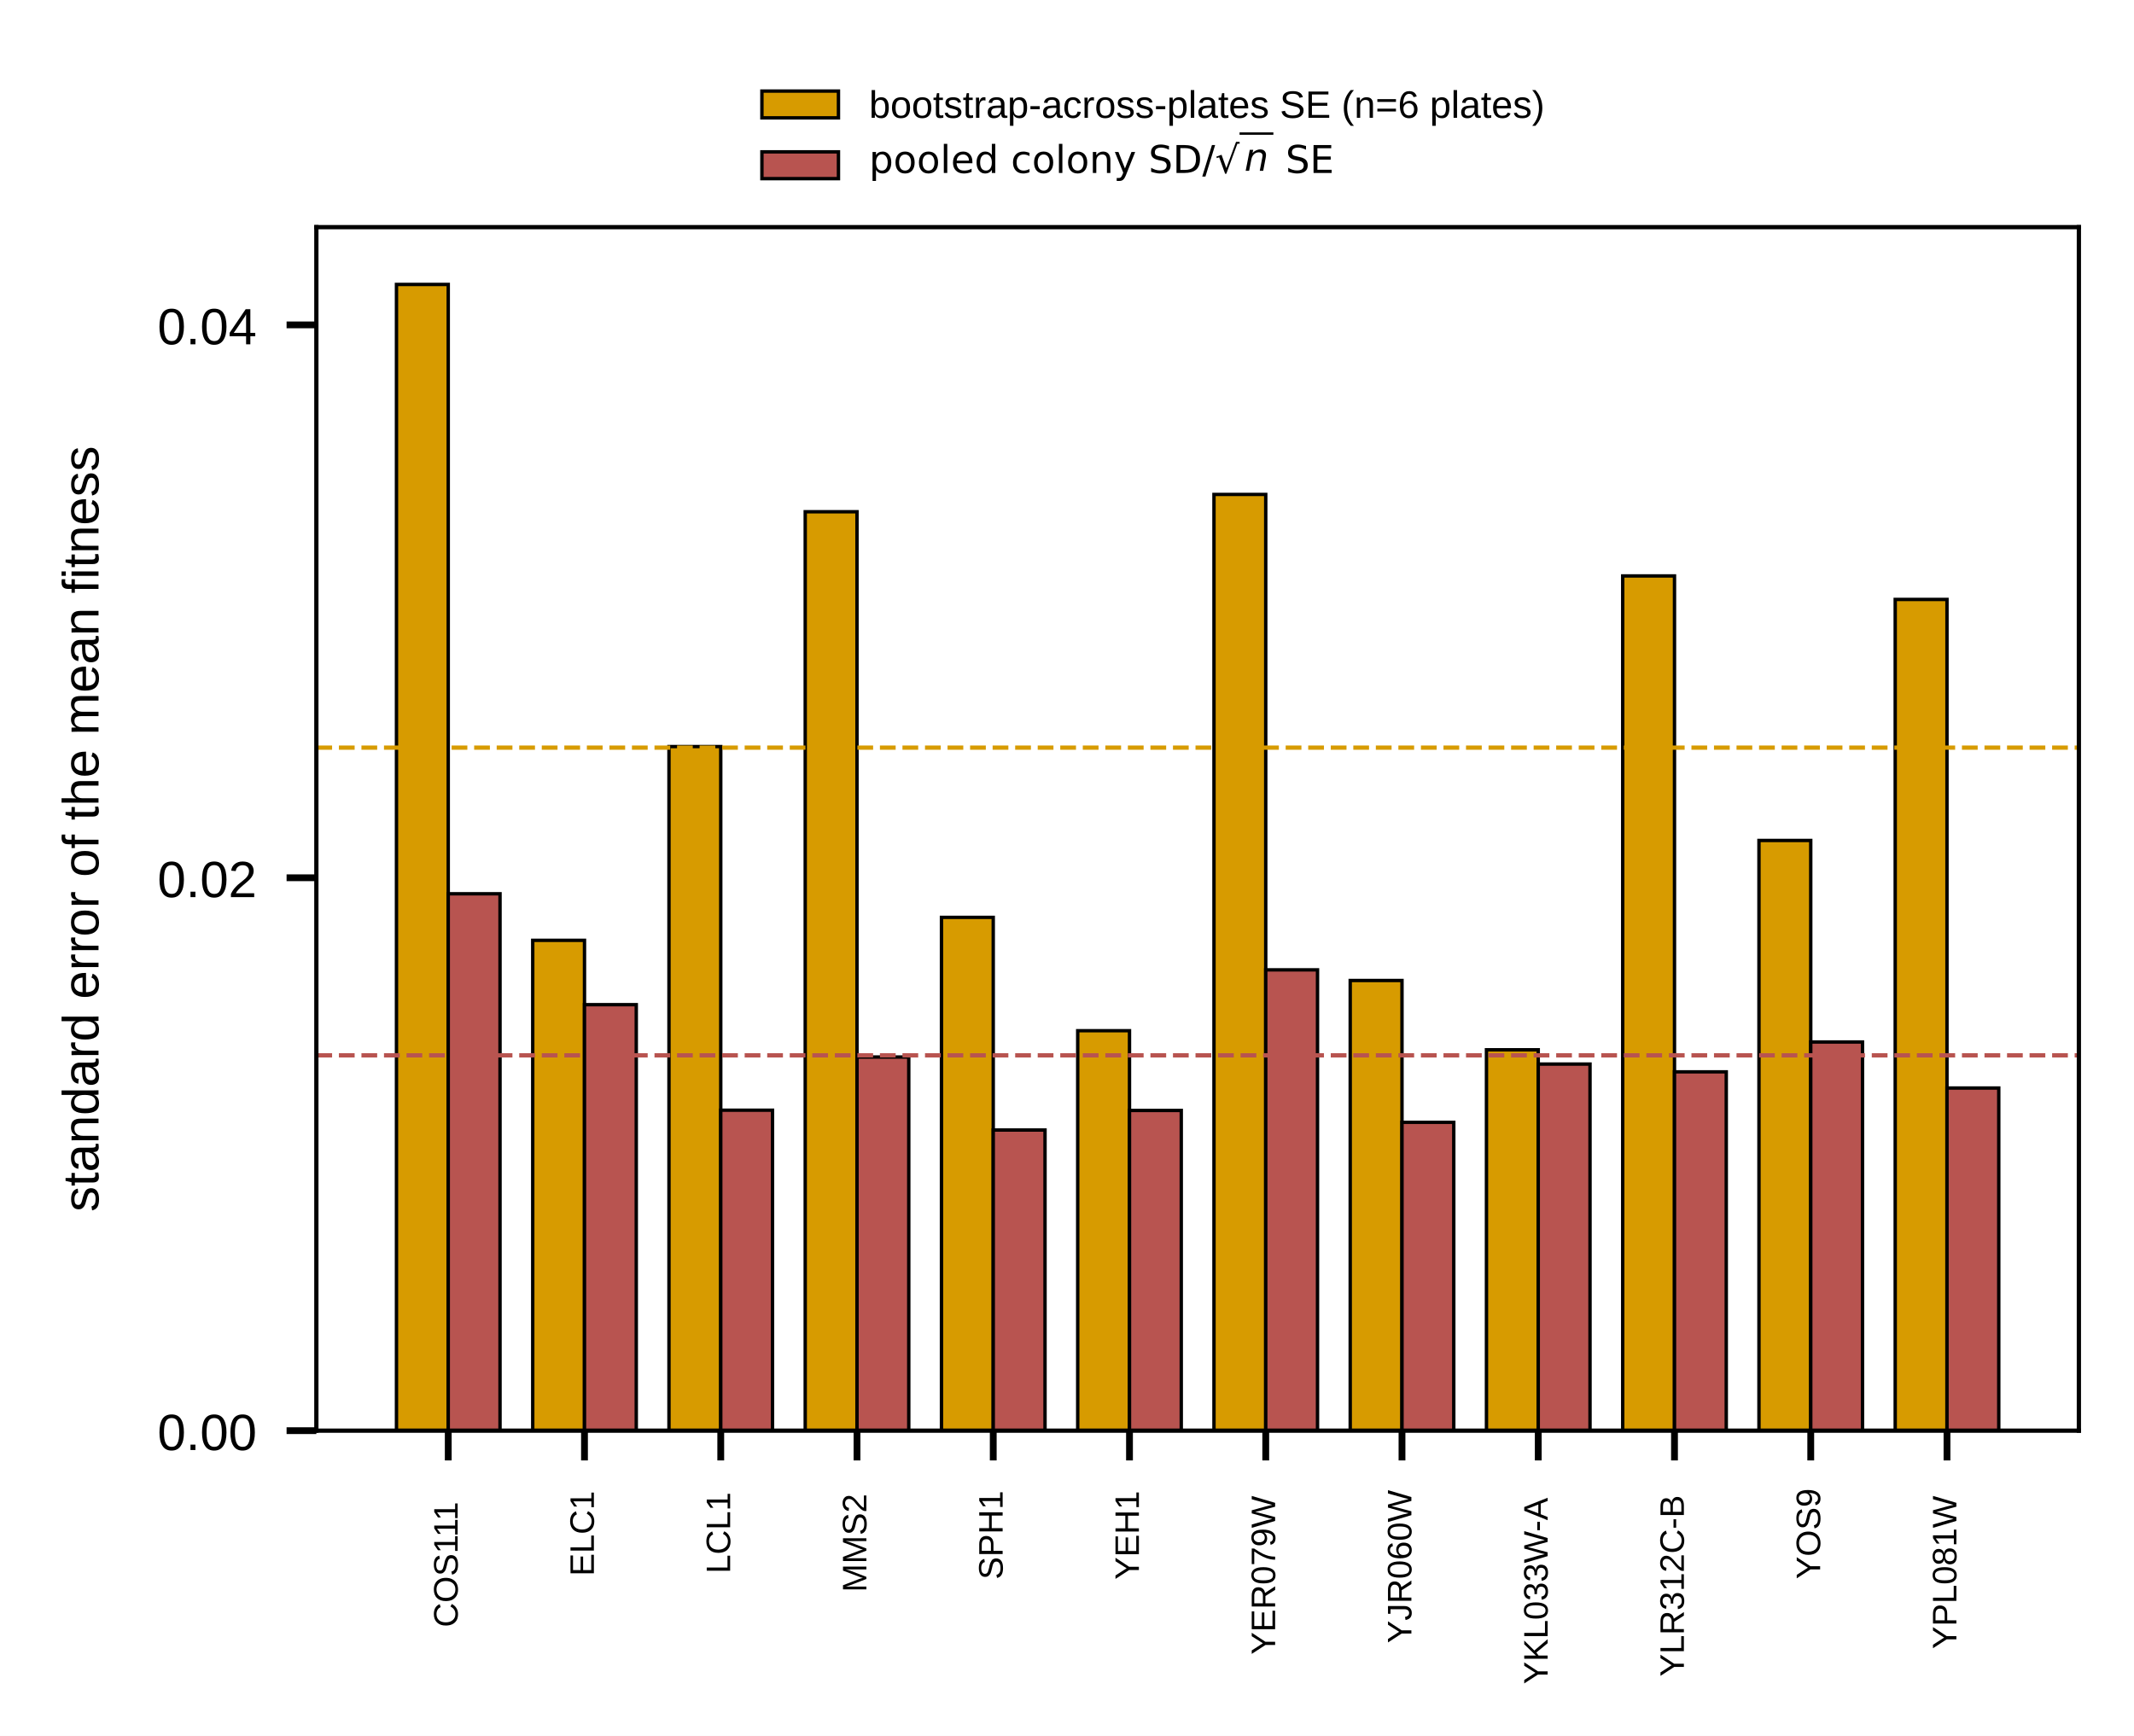
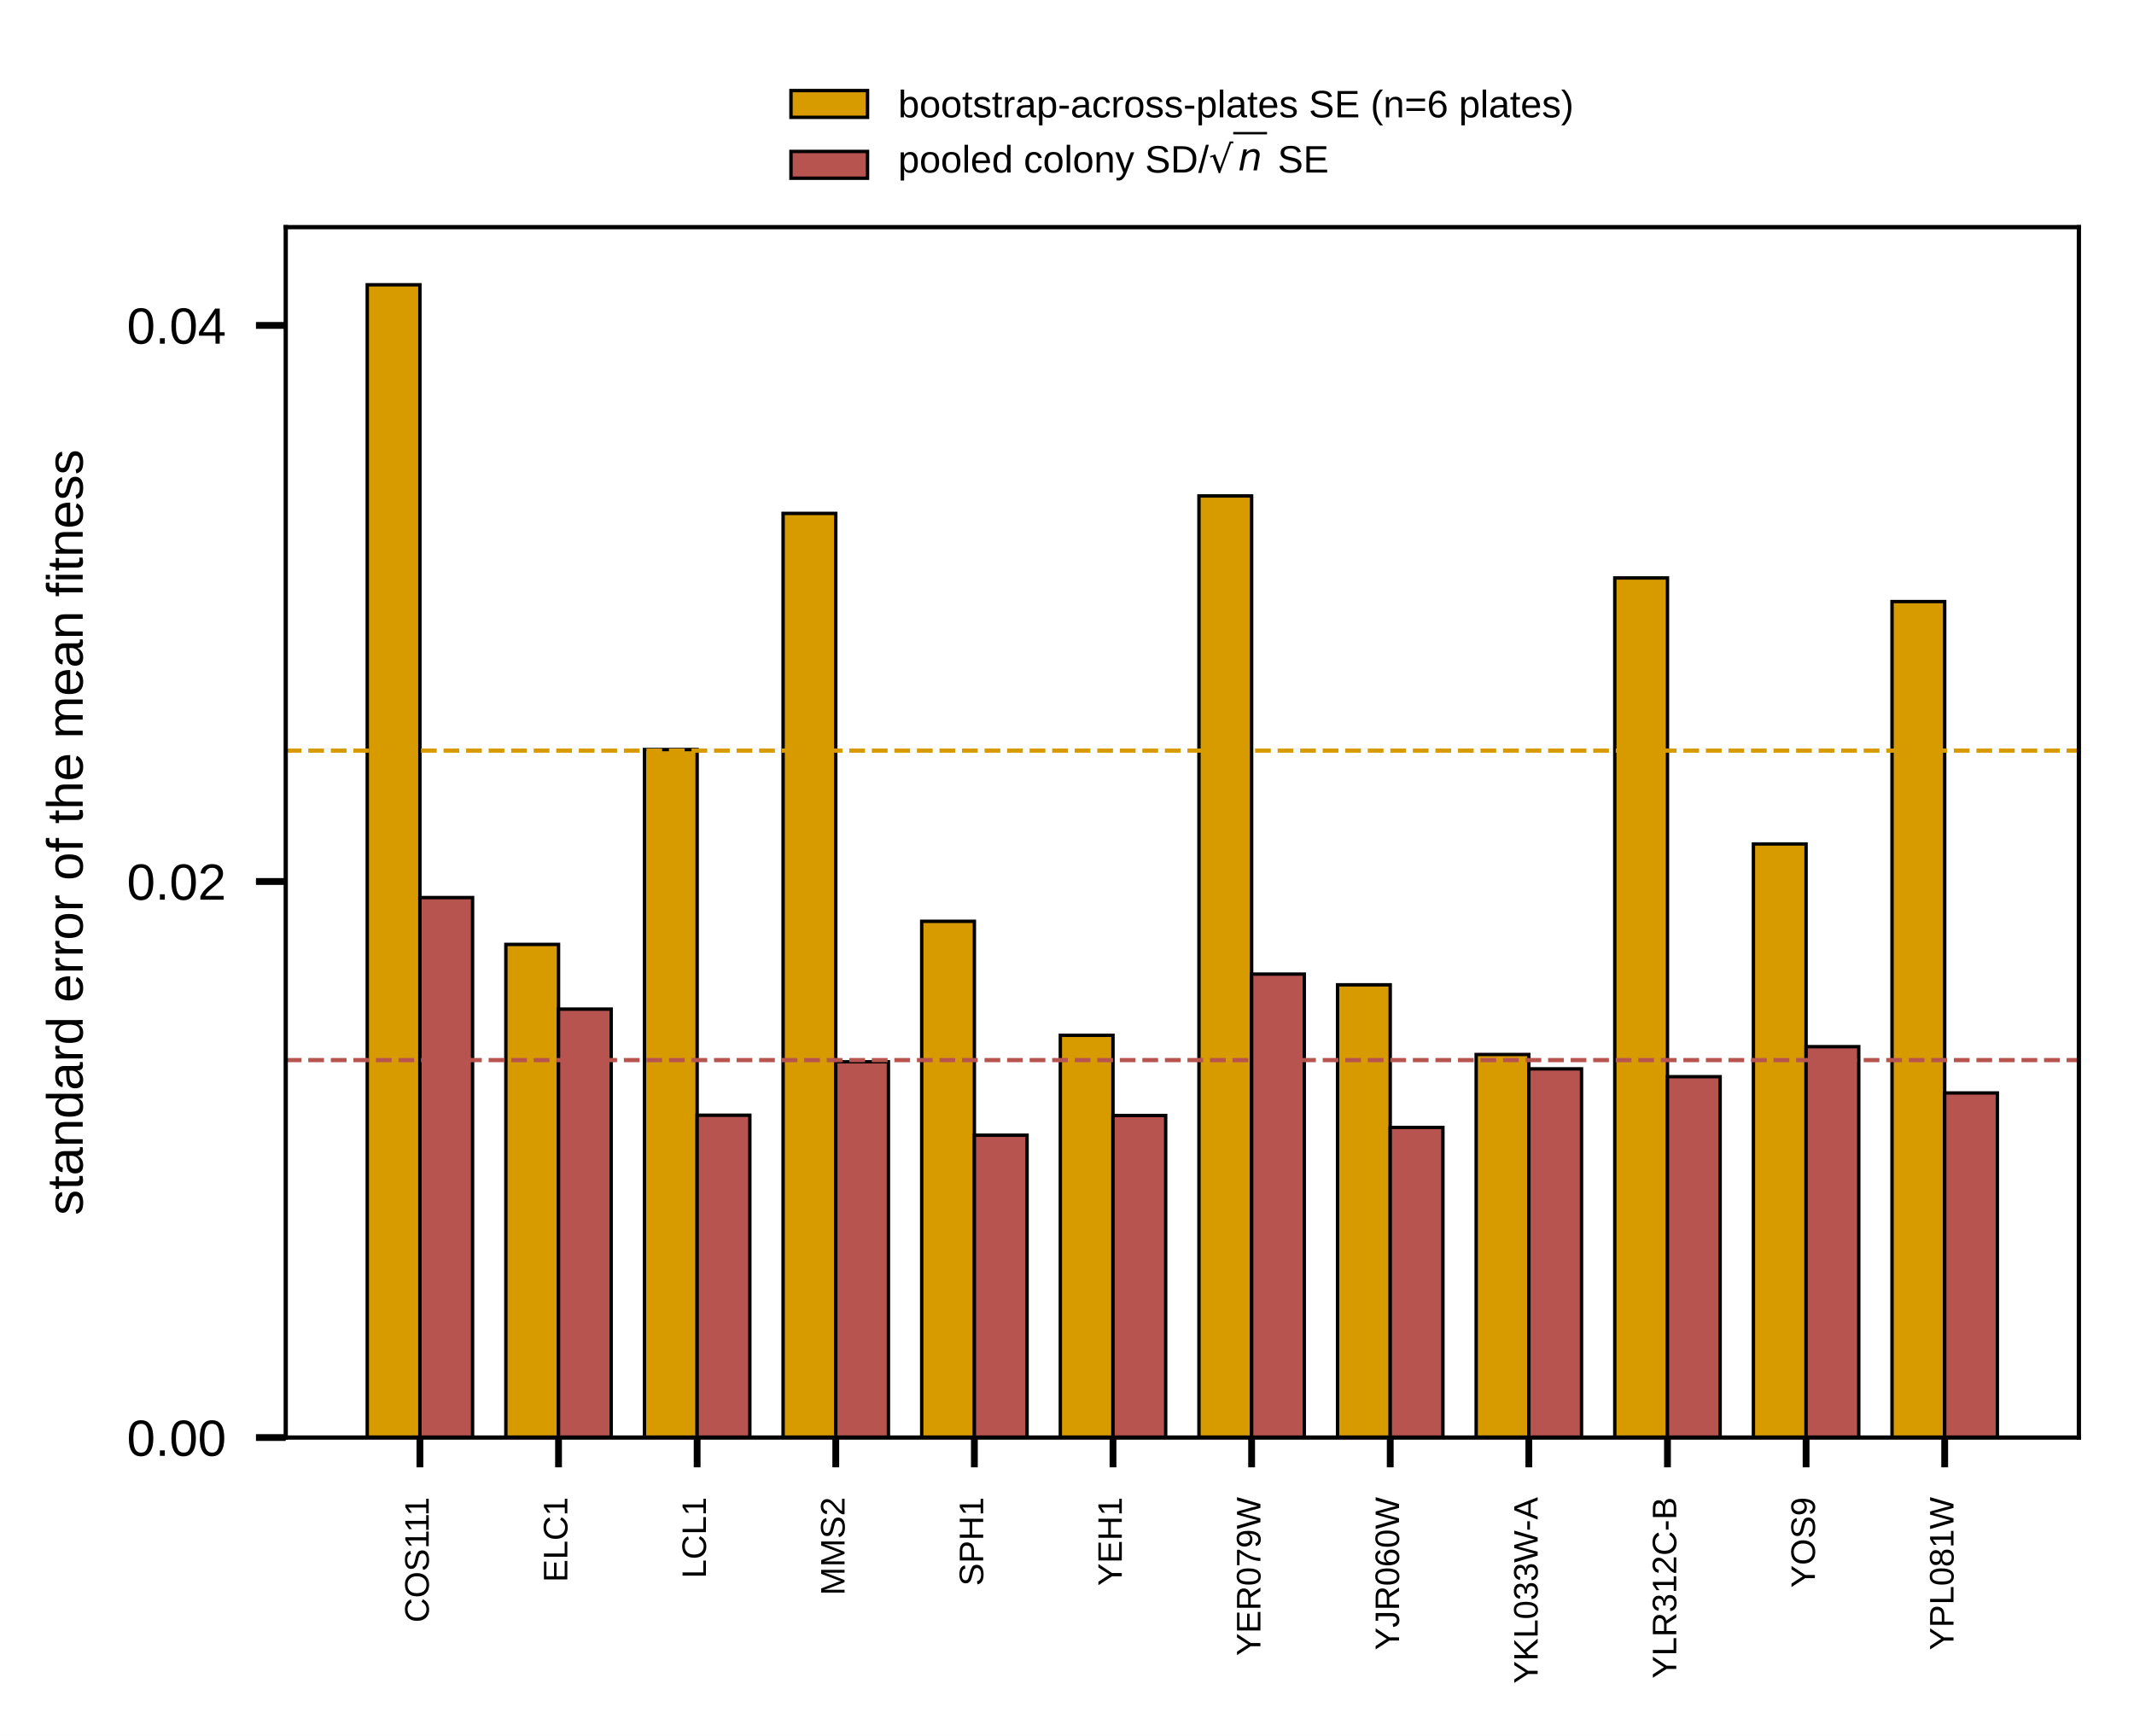
<svg xmlns="http://www.w3.org/2000/svg" xmlns:xlink="http://www.w3.org/1999/xlink" width="348.425" height="283.465" viewBox="0 0 348.425 283.465" version="1.1">
  <g transform="scale(1.388889)">
    <defs>
      <style type="text/css">*{stroke-linejoin: round; stroke-linecap: butt}</style>
    </defs>
    <g id="figure_1">
      <g id="patch_1">
        <path d="M 0 204.094  L 250.866 204.094  L 250.866 0  L 0 0  z " style="fill: #ffffff" />
      </g>
      <g id="axes_1">
        <g id="patch_2">
-           <path d="M 37.19 168.204  L 244.386 168.204  L 244.386 26.706  L 37.19 26.706  z " style="fill: #ffffff" />
+           <path d="M 33.59 169.014  L 244.386 169.014  L 244.386 26.706  L 33.59 26.706  z " style="fill: #ffffff" />
        </g>
        <g id="patch_3">
-           <path d="M 46.608 168.204  L 52.694 168.204  L 52.694 33.444  L 46.608 33.444  z " clip-path="url(#pe809246c29)" style="fill: #d79b00; stroke: #000000; stroke-width: 0.4; stroke-linejoin: miter" />
+           <path d="M 43.172 169.014  L 49.364 169.014  L 49.364 33.482  L 43.172 33.482  z " clip-path="url(#ped16ed77eb)" style="fill: #d79b00; stroke: #000000; stroke-width: 0.4; stroke-linejoin: miter" />
        </g>
        <g id="patch_4">
-           <path d="M 62.625 168.204  L 68.711 168.204  L 68.711 110.554  L 62.625 110.554  z " clip-path="url(#pe809246c29)" style="fill: #d79b00; stroke: #000000; stroke-width: 0.4; stroke-linejoin: miter" />
+           <path d="M 59.467 169.014  L 65.659 169.014  L 65.659 111.034  L 59.467 111.034  z " clip-path="url(#ped16ed77eb)" style="fill: #d79b00; stroke: #000000; stroke-width: 0.4; stroke-linejoin: miter" />
        </g>
        <g id="patch_5">
-           <path d="M 78.642 168.204  L 84.729 168.204  L 84.729 87.773  L 78.642 87.773  z " clip-path="url(#pe809246c29)" style="fill: #d79b00; stroke: #000000; stroke-width: 0.4; stroke-linejoin: miter" />
+           <path d="M 75.762 169.014  L 81.954 169.014  L 81.954 88.123  L 75.762 88.123  z " clip-path="url(#ped16ed77eb)" style="fill: #d79b00; stroke: #000000; stroke-width: 0.4; stroke-linejoin: miter" />
        </g>
        <g id="patch_6">
-           <path d="M 94.659 168.204  L 100.746 168.204  L 100.746 60.169  L 94.659 60.169  z " clip-path="url(#pe809246c29)" style="fill: #d79b00; stroke: #000000; stroke-width: 0.4; stroke-linejoin: miter" />
+           <path d="M 92.058 169.014  L 98.25 169.014  L 98.25 60.36  L 92.058 60.36  z " clip-path="url(#ped16ed77eb)" style="fill: #d79b00; stroke: #000000; stroke-width: 0.4; stroke-linejoin: miter" />
        </g>
        <g id="patch_7">
-           <path d="M 110.676 168.204  L 116.763 168.204  L 116.763 107.855  L 110.676 107.855  z " clip-path="url(#pe809246c29)" style="fill: #d79b00; stroke: #000000; stroke-width: 0.4; stroke-linejoin: miter" />
+           <path d="M 108.353 169.014  L 114.545 169.014  L 114.545 108.32  L 108.353 108.32  z " clip-path="url(#ped16ed77eb)" style="fill: #d79b00; stroke: #000000; stroke-width: 0.4; stroke-linejoin: miter" />
        </g>
        <g id="patch_8">
-           <path d="M 126.693 168.204  L 132.78 168.204  L 132.78 121.182  L 126.693 121.182  z " clip-path="url(#pe809246c29)" style="fill: #d79b00; stroke: #000000; stroke-width: 0.4; stroke-linejoin: miter" />
+           <path d="M 124.648 169.014  L 130.84 169.014  L 130.84 121.723  L 124.648 121.723  z " clip-path="url(#ped16ed77eb)" style="fill: #d79b00; stroke: #000000; stroke-width: 0.4; stroke-linejoin: miter" />
        </g>
        <g id="patch_9">
-           <path d="M 142.71 168.204  L 148.797 168.204  L 148.797 58.13  L 142.71 58.13  z " clip-path="url(#pe809246c29)" style="fill: #d79b00; stroke: #000000; stroke-width: 0.4; stroke-linejoin: miter" />
+           <path d="M 140.944 169.014  L 147.136 169.014  L 147.136 58.31  L 140.944 58.31  z " clip-path="url(#ped16ed77eb)" style="fill: #d79b00; stroke: #000000; stroke-width: 0.4; stroke-linejoin: miter" />
        </g>
        <g id="patch_10">
-           <path d="M 158.727 168.204  L 164.814 168.204  L 164.814 115.28  L 158.727 115.28  z " clip-path="url(#pe809246c29)" style="fill: #d79b00; stroke: #000000; stroke-width: 0.4; stroke-linejoin: miter" />
+           <path d="M 157.239 169.014  L 163.431 169.014  L 163.431 115.787  L 157.239 115.787  z " clip-path="url(#ped16ed77eb)" style="fill: #d79b00; stroke: #000000; stroke-width: 0.4; stroke-linejoin: miter" />
        </g>
        <g id="patch_11">
-           <path d="M 174.744 168.204  L 180.831 168.204  L 180.831 123.424  L 174.744 123.424  z " clip-path="url(#pe809246c29)" style="fill: #d79b00; stroke: #000000; stroke-width: 0.4; stroke-linejoin: miter" />
+           <path d="M 173.534 169.014  L 179.726 169.014  L 179.726 123.978  L 173.534 123.978  z " clip-path="url(#ped16ed77eb)" style="fill: #d79b00; stroke: #000000; stroke-width: 0.4; stroke-linejoin: miter" />
        </g>
        <g id="patch_12">
-           <path d="M 190.761 168.204  L 196.848 168.204  L 196.848 67.713  L 190.761 67.713  z " clip-path="url(#pe809246c29)" style="fill: #d79b00; stroke: #000000; stroke-width: 0.4; stroke-linejoin: miter" />
+           <path d="M 189.829 169.014  L 196.022 169.014  L 196.022 67.948  L 189.829 67.948  z " clip-path="url(#ped16ed77eb)" style="fill: #d79b00; stroke: #000000; stroke-width: 0.4; stroke-linejoin: miter" />
        </g>
        <g id="patch_13">
-           <path d="M 206.778 168.204  L 212.865 168.204  L 212.865 98.813  L 206.778 98.813  z " clip-path="url(#pe809246c29)" style="fill: #d79b00; stroke: #000000; stroke-width: 0.4; stroke-linejoin: miter" />
+           <path d="M 206.125 169.014  L 212.317 169.014  L 212.317 99.226  L 206.125 99.226  z " clip-path="url(#ped16ed77eb)" style="fill: #d79b00; stroke: #000000; stroke-width: 0.4; stroke-linejoin: miter" />
        </g>
        <g id="patch_14">
-           <path d="M 222.795 168.204  L 228.882 168.204  L 228.882 70.478  L 222.795 70.478  z " clip-path="url(#pe809246c29)" style="fill: #d79b00; stroke: #000000; stroke-width: 0.4; stroke-linejoin: miter" />
+           <path d="M 222.42 169.014  L 228.612 169.014  L 228.612 70.728  L 222.42 70.728  z " clip-path="url(#ped16ed77eb)" style="fill: #d79b00; stroke: #000000; stroke-width: 0.4; stroke-linejoin: miter" />
        </g>
        <g id="patch_15">
-           <path d="M 52.694 168.204  L 58.781 168.204  L 58.781 105.082  L 52.694 105.082  z " clip-path="url(#pe809246c29)" style="fill: #b85450; stroke: #000000; stroke-width: 0.4; stroke-linejoin: miter" />
+           <path d="M 49.364 169.014  L 55.556 169.014  L 55.556 105.53  L 49.364 105.53  z " clip-path="url(#ped16ed77eb)" style="fill: #b85450; stroke: #000000; stroke-width: 0.4; stroke-linejoin: miter" />
        </g>
        <g id="patch_16">
-           <path d="M 68.711 168.204  L 74.798 168.204  L 74.798 118.121  L 68.711 118.121  z " clip-path="url(#pe809246c29)" style="fill: #b85450; stroke: #000000; stroke-width: 0.4; stroke-linejoin: miter" />
+           <path d="M 65.659 169.014  L 71.851 169.014  L 71.851 118.645  L 65.659 118.645  z " clip-path="url(#ped16ed77eb)" style="fill: #b85450; stroke: #000000; stroke-width: 0.4; stroke-linejoin: miter" />
        </g>
        <g id="patch_17">
-           <path d="M 84.729 168.204  L 90.815 168.204  L 90.815 130.527  L 84.729 130.527  z " clip-path="url(#pe809246c29)" style="fill: #b85450; stroke: #000000; stroke-width: 0.4; stroke-linejoin: miter" />
+           <path d="M 81.954 169.014  L 88.147 169.014  L 88.147 131.121  L 81.954 131.121  z " clip-path="url(#ped16ed77eb)" style="fill: #b85450; stroke: #000000; stroke-width: 0.4; stroke-linejoin: miter" />
        </g>
        <g id="patch_18">
-           <path d="M 100.746 168.204  L 106.832 168.204  L 106.832 124.276  L 100.746 124.276  z " clip-path="url(#pe809246c29)" style="fill: #b85450; stroke: #000000; stroke-width: 0.4; stroke-linejoin: miter" />
+           <path d="M 98.25 169.014  L 104.442 169.014  L 104.442 124.835  L 98.25 124.835  z " clip-path="url(#ped16ed77eb)" style="fill: #b85450; stroke: #000000; stroke-width: 0.4; stroke-linejoin: miter" />
        </g>
        <g id="patch_19">
-           <path d="M 116.763 168.204  L 122.849 168.204  L 122.849 132.86  L 116.763 132.86  z " clip-path="url(#pe809246c29)" style="fill: #b85450; stroke: #000000; stroke-width: 0.4; stroke-linejoin: miter" />
+           <path d="M 114.545 169.014  L 120.737 169.014  L 120.737 133.468  L 114.545 133.468  z " clip-path="url(#ped16ed77eb)" style="fill: #b85450; stroke: #000000; stroke-width: 0.4; stroke-linejoin: miter" />
        </g>
        <g id="patch_20">
-           <path d="M 132.78 168.204  L 138.866 168.204  L 138.866 130.556  L 132.78 130.556  z " clip-path="url(#pe809246c29)" style="fill: #b85450; stroke: #000000; stroke-width: 0.4; stroke-linejoin: miter" />
+           <path d="M 130.84 169.014  L 137.033 169.014  L 137.033 131.151  L 130.84 131.151  z " clip-path="url(#ped16ed77eb)" style="fill: #b85450; stroke: #000000; stroke-width: 0.4; stroke-linejoin: miter" />
        </g>
        <g id="patch_21">
-           <path d="M 148.797 168.204  L 154.883 168.204  L 154.883 114.026  L 148.797 114.026  z " clip-path="url(#pe809246c29)" style="fill: #b85450; stroke: #000000; stroke-width: 0.4; stroke-linejoin: miter" />
+           <path d="M 147.136 169.014  L 153.328 169.014  L 153.328 114.526  L 147.136 114.526  z " clip-path="url(#ped16ed77eb)" style="fill: #b85450; stroke: #000000; stroke-width: 0.4; stroke-linejoin: miter" />
        </g>
        <g id="patch_22">
-           <path d="M 164.814 168.204  L 170.9 168.204  L 170.9 131.952  L 164.814 131.952  z " clip-path="url(#pe809246c29)" style="fill: #b85450; stroke: #000000; stroke-width: 0.4; stroke-linejoin: miter" />
+           <path d="M 163.431 169.014  L 169.623 169.014  L 169.623 132.555  L 163.431 132.555  z " clip-path="url(#ped16ed77eb)" style="fill: #b85450; stroke: #000000; stroke-width: 0.4; stroke-linejoin: miter" />
        </g>
        <g id="patch_23">
-           <path d="M 180.831 168.204  L 186.917 168.204  L 186.917 125.104  L 180.831 125.104  z " clip-path="url(#pe809246c29)" style="fill: #b85450; stroke: #000000; stroke-width: 0.4; stroke-linejoin: miter" />
+           <path d="M 179.726 169.014  L 185.919 169.014  L 185.919 125.667  L 179.726 125.667  z " clip-path="url(#ped16ed77eb)" style="fill: #b85450; stroke: #000000; stroke-width: 0.4; stroke-linejoin: miter" />
        </g>
        <g id="patch_24">
-           <path d="M 196.848 168.204  L 202.934 168.204  L 202.934 126.018  L 196.848 126.018  z " clip-path="url(#pe809246c29)" style="fill: #b85450; stroke: #000000; stroke-width: 0.4; stroke-linejoin: miter" />
+           <path d="M 196.022 169.014  L 202.214 169.014  L 202.214 126.587  L 196.022 126.587  z " clip-path="url(#ped16ed77eb)" style="fill: #b85450; stroke: #000000; stroke-width: 0.4; stroke-linejoin: miter" />
        </g>
        <g id="patch_25">
-           <path d="M 212.865 168.204  L 218.951 168.204  L 218.951 122.509  L 212.865 122.509  z " clip-path="url(#pe809246c29)" style="fill: #b85450; stroke: #000000; stroke-width: 0.4; stroke-linejoin: miter" />
+           <path d="M 212.317 169.014  L 218.509 169.014  L 218.509 123.057  L 212.317 123.057  z " clip-path="url(#ped16ed77eb)" style="fill: #b85450; stroke: #000000; stroke-width: 0.4; stroke-linejoin: miter" />
        </g>
        <g id="patch_26">
-           <path d="M 228.882 168.204  L 234.968 168.204  L 234.968 127.922  L 228.882 127.922  z " clip-path="url(#pe809246c29)" style="fill: #b85450; stroke: #000000; stroke-width: 0.4; stroke-linejoin: miter" />
+           <path d="M 228.612 169.014  L 234.804 169.014  L 234.804 128.501  L 228.612 128.501  z " clip-path="url(#ped16ed77eb)" style="fill: #b85450; stroke: #000000; stroke-width: 0.4; stroke-linejoin: miter" />
        </g>
        <g id="matplotlib.axis_1">
          <g id="xtick_1">
            <g id="line2d_1">
              <defs>
-                 <path id="mab5ec73535" d="M 0 0  L 0 3.5  " style="stroke: #000000; stroke-width: 0.8" />
+                 <path id="m447324d1a0" d="M 0 0  L 0 3.5  " style="stroke: #000000; stroke-width: 0.8" />
              </defs>
              <g>
-                 <use xlink:href="#mab5ec73535" x="52.694" y="168.204" style="stroke: #000000; stroke-width: 0.8" />
+                 <use xlink:href="#m447324d1a0" x="49.364" y="169.014" style="stroke: #000000; stroke-width: 0.8" />
              </g>
            </g>
            <g id="text_1">
-               <text style="font-size: 4px; font-family: 'Arial'" transform="translate(53.79822 191.3207) rotate(-90)">COS111</text>
+               <text style="font-size: 4px; font-family: 'Arial'" transform="translate(50.39792 190.7657) rotate(-90)">COS111</text>
            </g>
          </g>
          <g id="xtick_2">
            <g id="line2d_2">
              <g>
-                 <use xlink:href="#mab5ec73535" x="68.711" y="168.204" style="stroke: #000000; stroke-width: 0.8" />
+                 <use xlink:href="#m447324d1a0" x="65.659" y="169.014" style="stroke: #000000; stroke-width: 0.8" />
              </g>
            </g>
            <g id="text_2">
-               <text style="font-size: 4px; font-family: 'Arial'" transform="translate(69.81524 185.2989) rotate(-90)">ELC1</text>
+               <text style="font-size: 4px; font-family: 'Arial'" transform="translate(66.69323 186.0201) rotate(-90)">ELC1</text>
            </g>
          </g>
          <g id="xtick_3">
            <g id="line2d_3">
              <g>
-                 <use xlink:href="#mab5ec73535" x="84.729" y="168.204" style="stroke: #000000; stroke-width: 0.8" />
+                 <use xlink:href="#m447324d1a0" x="81.954" y="169.014" style="stroke: #000000; stroke-width: 0.8" />
              </g>
            </g>
            <g id="text_3">
-               <text style="font-size: 4px; font-family: 'Arial'" transform="translate(85.83226 185.0001) rotate(-90)">LCL1</text>
+               <text style="font-size: 4px; font-family: 'Arial'" transform="translate(82.98855 185.5764) rotate(-90)">LCL1</text>
            </g>
          </g>
          <g id="xtick_4">
            <g id="line2d_4">
              <g>
-                 <use xlink:href="#mab5ec73535" x="100.746" y="168.204" style="stroke: #000000; stroke-width: 0.8" />
+                 <use xlink:href="#m447324d1a0" x="98.25" y="169.014" style="stroke: #000000; stroke-width: 0.8" />
              </g>
            </g>
            <g id="text_4">
-               <text style="font-size: 4px; font-family: 'Arial'" transform="translate(101.8493 187.1914) rotate(-90)">MMS2</text>
+               <text style="font-size: 4px; font-family: 'Arial'" transform="translate(99.28386 187.5707) rotate(-90)">MMS2</text>
            </g>
          </g>
          <g id="xtick_5">
            <g id="line2d_5">
              <g>
-                 <use xlink:href="#mab5ec73535" x="116.763" y="168.204" style="stroke: #000000; stroke-width: 0.8" />
+                 <use xlink:href="#m447324d1a0" x="114.545" y="169.014" style="stroke: #000000; stroke-width: 0.8" />
              </g>
            </g>
            <g id="text_5">
-               <text style="font-size: 4px; font-family: 'Arial'" transform="translate(117.8663 185.7089) rotate(-90)">SPH1</text>
+               <text style="font-size: 4px; font-family: 'Arial'" transform="translate(115.5792 186.4639) rotate(-90)">SPH1</text>
            </g>
          </g>
          <g id="xtick_6">
            <g id="line2d_6">
              <g>
-                 <use xlink:href="#mab5ec73535" x="132.78" y="168.204" style="stroke: #000000; stroke-width: 0.8" />
+                 <use xlink:href="#m447324d1a0" x="130.84" y="169.014" style="stroke: #000000; stroke-width: 0.8" />
              </g>
            </g>
            <g id="text_6">
-               <text style="font-size: 4px; font-family: 'Arial'" transform="translate(133.8833 185.7282) rotate(-90)">YEH1</text>
+               <text style="font-size: 4px; font-family: 'Arial'" transform="translate(131.8745 186.4639) rotate(-90)">YEH1</text>
            </g>
          </g>
          <g id="xtick_7">
            <g id="line2d_7">
              <g>
-                 <use xlink:href="#mab5ec73535" x="148.797" y="168.204" style="stroke: #000000; stroke-width: 0.8" />
+                 <use xlink:href="#m447324d1a0" x="147.136" y="169.014" style="stroke: #000000; stroke-width: 0.8" />
              </g>
            </g>
            <g id="text_7">
-               <text style="font-size: 4px; font-family: 'Arial'" transform="translate(149.9003 194.5445) rotate(-90)">YER079W</text>
+               <text style="font-size: 4px; font-family: 'Arial'" transform="translate(148.1698 194.6882) rotate(-90)">YER079W</text>
            </g>
          </g>
          <g id="xtick_8">
            <g id="line2d_8">
              <g>
-                 <use xlink:href="#mab5ec73535" x="164.814" y="168.204" style="stroke: #000000; stroke-width: 0.8" />
+                 <use xlink:href="#m447324d1a0" x="163.431" y="169.014" style="stroke: #000000; stroke-width: 0.8" />
              </g>
            </g>
            <g id="text_8">
-               <text style="font-size: 4px; font-family: 'Arial'" transform="translate(165.9173 193.197) rotate(-90)">YJR060W</text>
+               <text style="font-size: 4px; font-family: 'Arial'" transform="translate(164.4651 194.0201) rotate(-90)">YJR060W</text>
            </g>
          </g>
          <g id="xtick_9">
            <g id="line2d_9">
              <g>
-                 <use xlink:href="#mab5ec73535" x="180.831" y="168.204" style="stroke: #000000; stroke-width: 0.8" />
+                 <use xlink:href="#m447324d1a0" x="179.726" y="169.014" style="stroke: #000000; stroke-width: 0.8" />
              </g>
            </g>
            <g id="text_9">
-               <text style="font-size: 4px; font-family: 'Arial'" transform="translate(181.9344 198.0189) rotate(-90)">YKL033W-A</text>
+               <text style="font-size: 4px; font-family: 'Arial'" transform="translate(180.7604 197.9539) rotate(-90)">YKL033W-A</text>
            </g>
          </g>
          <g id="xtick_10">
            <g id="line2d_10">
              <g>
-                 <use xlink:href="#mab5ec73535" x="196.848" y="168.204" style="stroke: #000000; stroke-width: 0.8" />
+                 <use xlink:href="#m447324d1a0" x="196.022" y="169.014" style="stroke: #000000; stroke-width: 0.8" />
              </g>
            </g>
            <g id="text_10">
-               <text style="font-size: 4px; font-family: 'Arial'" transform="translate(197.9514 197.1264) rotate(-90)">YLR312C-B</text>
+               <text style="font-size: 4px; font-family: 'Arial'" transform="translate(197.0557 197.3576) rotate(-90)">YLR312C-B</text>
            </g>
          </g>
          <g id="xtick_11">
            <g id="line2d_11">
              <g>
-                 <use xlink:href="#mab5ec73535" x="212.865" y="168.204" style="stroke: #000000; stroke-width: 0.8" />
+                 <use xlink:href="#m447324d1a0" x="212.317" y="169.014" style="stroke: #000000; stroke-width: 0.8" />
              </g>
            </g>
            <g id="text_11">
-               <text style="font-size: 4px; font-family: 'Arial'" transform="translate(213.9684 185.6607) rotate(-90)">YOS9</text>
+               <text style="font-size: 4px; font-family: 'Arial'" transform="translate(213.351 186.6864) rotate(-90)">YOS9</text>
            </g>
          </g>
          <g id="xtick_12">
            <g id="line2d_12">
              <g>
-                 <use xlink:href="#mab5ec73535" x="228.882" y="168.204" style="stroke: #000000; stroke-width: 0.8" />
+                 <use xlink:href="#m447324d1a0" x="228.612" y="169.014" style="stroke: #000000; stroke-width: 0.8" />
              </g>
            </g>
            <g id="text_12">
-               <text style="font-size: 4px; font-family: 'Arial'" transform="translate(229.9854 193.8782) rotate(-90)">YPL081W</text>
+               <text style="font-size: 4px; font-family: 'Arial'" transform="translate(229.6463 194.0239) rotate(-90)">YPL081W</text>
            </g>
          </g>
        </g>
        <g id="matplotlib.axis_2">
          <g id="ytick_1">
            <g id="line2d_13">
              <defs>
-                 <path id="m3771f1329a" d="M 0 0  L -3.5 0  " style="stroke: #000000; stroke-width: 0.8" />
+                 <path id="m2b8ad7625e" d="M 0 0  L -3.5 0  " style="stroke: #000000; stroke-width: 0.8" />
              </defs>
              <g>
-                 <use xlink:href="#m3771f1329a" x="37.19" y="168.204" style="stroke: #000000; stroke-width: 0.8" />
+                 <use xlink:href="#m2b8ad7625e" x="33.59" y="169.014" style="stroke: #000000; stroke-width: 0.8" />
              </g>
            </g>
            <g id="text_13">
-               <text style="font-size: 6px; font-family: 'Arial'; text-anchor: end" x="30.19" y="170.484" transform="rotate(-0 30.19 170.484)">0.00</text>
+               <text style="font-size: 6px; font-family: 'Arial'; text-anchor: end" x="26.59" y="171.162" transform="rotate(-0 26.59 171.1618)">0.00</text>
            </g>
          </g>
          <g id="ytick_2">
            <g id="line2d_14">
              <g>
-                 <use xlink:href="#m3771f1329a" x="37.19" y="103.199" style="stroke: #000000; stroke-width: 0.8" />
+                 <use xlink:href="#m2b8ad7625e" x="33.59" y="103.637" style="stroke: #000000; stroke-width: 0.8" />
              </g>
            </g>
            <g id="text_14">
-               <text style="font-size: 6px; font-family: 'Arial'; text-anchor: end" x="30.19" y="105.479" transform="rotate(-0 30.19 105.4788)">0.02</text>
+               <text style="font-size: 6px; font-family: 'Arial'; text-anchor: end" x="26.59" y="105.784" transform="rotate(-0 26.59 105.7845)">0.02</text>
            </g>
          </g>
          <g id="ytick_3">
            <g id="line2d_15">
              <g>
-                 <use xlink:href="#m3771f1329a" x="37.19" y="38.194" style="stroke: #000000; stroke-width: 0.8" />
+                 <use xlink:href="#m2b8ad7625e" x="33.59" y="38.26" style="stroke: #000000; stroke-width: 0.8" />
              </g>
            </g>
            <g id="text_15">
-               <text style="font-size: 6px; font-family: 'Arial'; text-anchor: end" x="30.19" y="40.474" transform="rotate(-0 30.19 40.47356)">0.04</text>
+               <text style="font-size: 6px; font-family: 'Arial'; text-anchor: end" x="26.59" y="40.407" transform="rotate(-0 26.59 40.40713)">0.04</text>
            </g>
          </g>
          <g id="text_16">
-             <text style="font-size: 6px; font-family: 'Arial'; text-anchor: middle" x="11.583" y="97.455" transform="rotate(-90 11.58281 97.45513)">standard error of the mean fitness</text>
+             <text style="font-size: 6px; font-family: 'Arial'; text-anchor: middle" x="9.721" y="97.86" transform="rotate(-90 9.720938 97.86013)">standard error of the mean fitness</text>
          </g>
        </g>
        <g id="line2d_16">
-           <path d="M 37.19 87.901  L 244.386 87.901  " clip-path="url(#pe809246c29)" style="fill: none; stroke-dasharray: 1.85,0.8; stroke-dashoffset: 0; stroke: #d79b00; stroke-width: 0.5" />
+           <path d="M 33.59 88.252  L 244.386 88.252  " clip-path="url(#ped16ed77eb)" style="fill: none; stroke-dasharray: 1.85,0.8; stroke-dashoffset: 0; stroke: #d79b00; stroke-width: 0.5" />
        </g>
        <g id="line2d_17">
-           <path d="M 37.19 124.079  L 244.386 124.079  " clip-path="url(#pe809246c29)" style="fill: none; stroke-dasharray: 1.85,0.8; stroke-dashoffset: 0; stroke: #b85450; stroke-width: 0.5" />
+           <path d="M 33.59 124.637  L 244.386 124.637  " clip-path="url(#ped16ed77eb)" style="fill: none; stroke-dasharray: 1.85,0.8; stroke-dashoffset: 0; stroke: #b85450; stroke-width: 0.5" />
        </g>
        <g id="patch_27">
-           <path d="M 37.19 168.204  L 37.19 26.706  " style="fill: none; stroke: #000000; stroke-width: 0.5; stroke-linejoin: miter; stroke-linecap: square" />
+           <path d="M 33.59 169.014  L 33.59 26.706  " style="fill: none; stroke: #000000; stroke-width: 0.5; stroke-linejoin: miter; stroke-linecap: square" />
        </g>
        <g id="patch_28">
-           <path d="M 244.386 168.204  L 244.386 26.706  " style="fill: none; stroke: #000000; stroke-width: 0.5; stroke-linejoin: miter; stroke-linecap: square" />
+           <path d="M 244.386 169.014  L 244.386 26.706  " style="fill: none; stroke: #000000; stroke-width: 0.5; stroke-linejoin: miter; stroke-linecap: square" />
        </g>
        <g id="patch_29">
-           <path d="M 37.19 168.204  L 244.386 168.204  " style="fill: none; stroke: #000000; stroke-width: 0.5; stroke-linejoin: miter; stroke-linecap: square" />
+           <path d="M 33.59 169.014  L 244.386 169.014  " style="fill: none; stroke: #000000; stroke-width: 0.5; stroke-linejoin: miter; stroke-linecap: square" />
        </g>
        <g id="patch_30">
-           <path d="M 37.19 26.706  L 244.386 26.706  " style="fill: none; stroke: #000000; stroke-width: 0.5; stroke-linejoin: miter; stroke-linecap: square" />
+           <path d="M 33.59 26.706  L 244.386 26.706  " style="fill: none; stroke: #000000; stroke-width: 0.5; stroke-linejoin: miter; stroke-linecap: square" />
        </g>
        <g id="legend_1">
          <g id="patch_31">
-             <path d="M 89.567 13.857  L 98.567 13.857  L 98.567 10.707  L 89.567 10.707  z " style="fill: #d79b00; stroke: #000000; stroke-width: 0.4; stroke-linejoin: miter" />
+             <path d="M 92.984 13.797  L 101.984 13.797  L 101.984 10.647  L 92.984 10.647  z " style="fill: #d79b00; stroke: #000000; stroke-width: 0.4; stroke-linejoin: miter" />
          </g>
          <g id="text_17">
-             <text style="font-size: 4.5px; font-family: 'Arial'; text-anchor: start" x="102.167" y="13.857" transform="rotate(-0 102.1672 13.85741)">bootstrap-across-plates SE (n=6 plates)</text>
+             <text style="font-size: 4.5px; font-family: 'Arial'; text-anchor: start" x="105.584" y="13.797" transform="rotate(-0 105.5837 13.79711)">bootstrap-across-plates SE (n=6 plates)</text>
          </g>
          <g id="patch_32">
-             <path d="M 89.567 21.003  L 98.567 21.003  L 98.567 17.853  L 89.567 17.853  z " style="fill: #b85450; stroke: #000000; stroke-width: 0.4; stroke-linejoin: miter" />
+             <path d="M 92.984 20.954  L 101.984 20.954  L 101.984 17.804  L 92.984 17.804  z " style="fill: #b85450; stroke: #000000; stroke-width: 0.4; stroke-linejoin: miter" />
          </g>
          <g id="text_18">
-             <g transform="translate(102.1672 21.00327)">
+             <g transform="translate(105.5837 20.95422)">
              <text>
-                 <tspan x="0" y="-0.667" style="font-size: 4.5px; font-family: 'DejaVu Sans'">p</tspan>
-                 <tspan x="2.856" y="-0.667" style="font-size: 4.5px; font-family: 'DejaVu Sans'">o</tspan>
-                 <tspan x="5.61" y="-0.667" style="font-size: 4.5px; font-family: 'DejaVu Sans'">o</tspan>
-                 <tspan x="8.363" y="-0.667" style="font-size: 4.5px; font-family: 'DejaVu Sans'">l</tspan>
-                 <tspan x="9.613" y="-0.667" style="font-size: 4.5px; font-family: 'DejaVu Sans'">e</tspan>
-                 <tspan x="12.382" y="-0.667" style="font-size: 4.5px; font-family: 'DejaVu Sans'">d</tspan>
-                 <tspan x="15.238" y="-0.667" style="font-size: 4.5px; font-family: 'DejaVu Sans'"> </tspan>
-                 <tspan x="16.668" y="-0.667" style="font-size: 4.5px; font-family: 'DejaVu Sans'">c</tspan>
-                 <tspan x="19.143" y="-0.667" style="font-size: 4.5px; font-family: 'DejaVu Sans'">o</tspan>
-                 <tspan x="21.896" y="-0.667" style="font-size: 4.5px; font-family: 'DejaVu Sans'">l</tspan>
-                 <tspan x="23.146" y="-0.667" style="font-size: 4.5px; font-family: 'DejaVu Sans'">o</tspan>
-                 <tspan x="25.899" y="-0.667" style="font-size: 4.5px; font-family: 'DejaVu Sans'">n</tspan>
-                 <tspan x="28.751" y="-0.667" style="font-size: 4.5px; font-family: 'DejaVu Sans'">y</tspan>
-                 <tspan x="31.414" y="-0.667" style="font-size: 4.5px; font-family: 'DejaVu Sans'"> </tspan>
-                 <tspan x="32.845" y="-0.667" style="font-size: 4.5px; font-family: 'DejaVu Sans'">S</tspan>
-                 <tspan x="35.701" y="-0.667" style="font-size: 4.5px; font-family: 'DejaVu Sans'">D</tspan>
-                 <tspan x="39.166" y="-0.667" style="font-size: 4.5px; font-family: 'DejaVu Sans'">/</tspan>
-                 <tspan x="40.682" y="-0.667" style="font-size: 4.5px; font-family: 'DejaVu Sans'">√</tspan>
-                 <tspan x="47.527" y="-0.667" style="font-size: 4.5px; font-family: 'DejaVu Sans'"> </tspan>
-                 <tspan x="48.957" y="-0.667" style="font-size: 4.5px; font-family: 'DejaVu Sans'">S</tspan>
-                 <tspan x="51.814" y="-0.667" style="font-size: 4.5px; font-family: 'DejaVu Sans'">E</tspan>
-                 <tspan x="44.112" y="-0.922" style="font-style: oblique; font-size: 4.5px; font-family: 'DejaVu Sans'">n</tspan>
+                 <tspan x="0" y="-0.667" style="font-size: 4.5px; font-family: 'Arial'">p</tspan>
+                 <tspan x="2.503" y="-0.667" style="font-size: 4.5px; font-family: 'Arial'">o</tspan>
+                 <tspan x="5.005" y="-0.667" style="font-size: 4.5px; font-family: 'Arial'">o</tspan>
+                 <tspan x="7.508" y="-0.667" style="font-size: 4.5px; font-family: 'Arial'">l</tspan>
+                 <tspan x="8.508" y="-0.667" style="font-size: 4.5px; font-family: 'Arial'">e</tspan>
+                 <tspan x="11.01" y="-0.667" style="font-size: 4.5px; font-family: 'Arial'">d</tspan>
+                 <tspan x="13.513" y="-0.667" style="font-size: 4.5px; font-family: 'Arial'"> </tspan>
+                 <tspan x="14.763" y="-0.667" style="font-size: 4.5px; font-family: 'Arial'">c</tspan>
+                 <tspan x="17.013" y="-0.667" style="font-size: 4.5px; font-family: 'Arial'">o</tspan>
+                 <tspan x="19.516" y="-0.667" style="font-size: 4.5px; font-family: 'Arial'">l</tspan>
+                 <tspan x="20.516" y="-0.667" style="font-size: 4.5px; font-family: 'Arial'">o</tspan>
+                 <tspan x="23.019" y="-0.667" style="font-size: 4.5px; font-family: 'Arial'">n</tspan>
+                 <tspan x="25.521" y="-0.667" style="font-size: 4.5px; font-family: 'Arial'">y</tspan>
+                 <tspan x="27.771" y="-0.667" style="font-size: 4.5px; font-family: 'Arial'"> </tspan>
+                 <tspan x="29.021" y="-0.667" style="font-size: 4.5px; font-family: 'Arial'">S</tspan>
+                 <tspan x="32.023" y="-0.667" style="font-size: 4.5px; font-family: 'Arial'">D</tspan>
+                 <tspan x="35.273" y="-0.667" style="font-size: 4.5px; font-family: 'Arial'">/</tspan>
+                 <tspan x="43.367" y="-0.667" style="font-size: 4.5px; font-family: 'Arial'"> </tspan>
+                 <tspan x="44.618" y="-0.667" style="font-size: 4.5px; font-family: 'Arial'">S</tspan>
+                 <tspan x="47.619" y="-0.667" style="font-size: 4.5px; font-family: 'Arial'">E</tspan>
+                 <tspan x="36.523" y="-0.667" style="font-size: 4.5px; font-family: 'DejaVu Sans'">√</tspan>
+                 <tspan x="39.953" y="-0.922" style="font-style: oblique; font-size: 4.5px; font-family: 'DejaVu Sans'">n</tspan>
              </text>
-               <rect x="43.55" y="-5.438" width="3.977" height="0.281" />
+               <rect x="39.39" y="-5.438" width="3.977" height="0.281" />
            </g>
          </g>
        </g>
      </g>
    </g>
    <defs>
-       <clipPath id="pe809246c29">
-         <rect x="37.19" y="26.706" width="207.196" height="141.499" />
+       <clipPath id="ped16ed77eb">
+         <rect x="33.59" y="26.706" width="210.796" height="142.309" />
      </clipPath>
    </defs>
  </g>
</svg>
